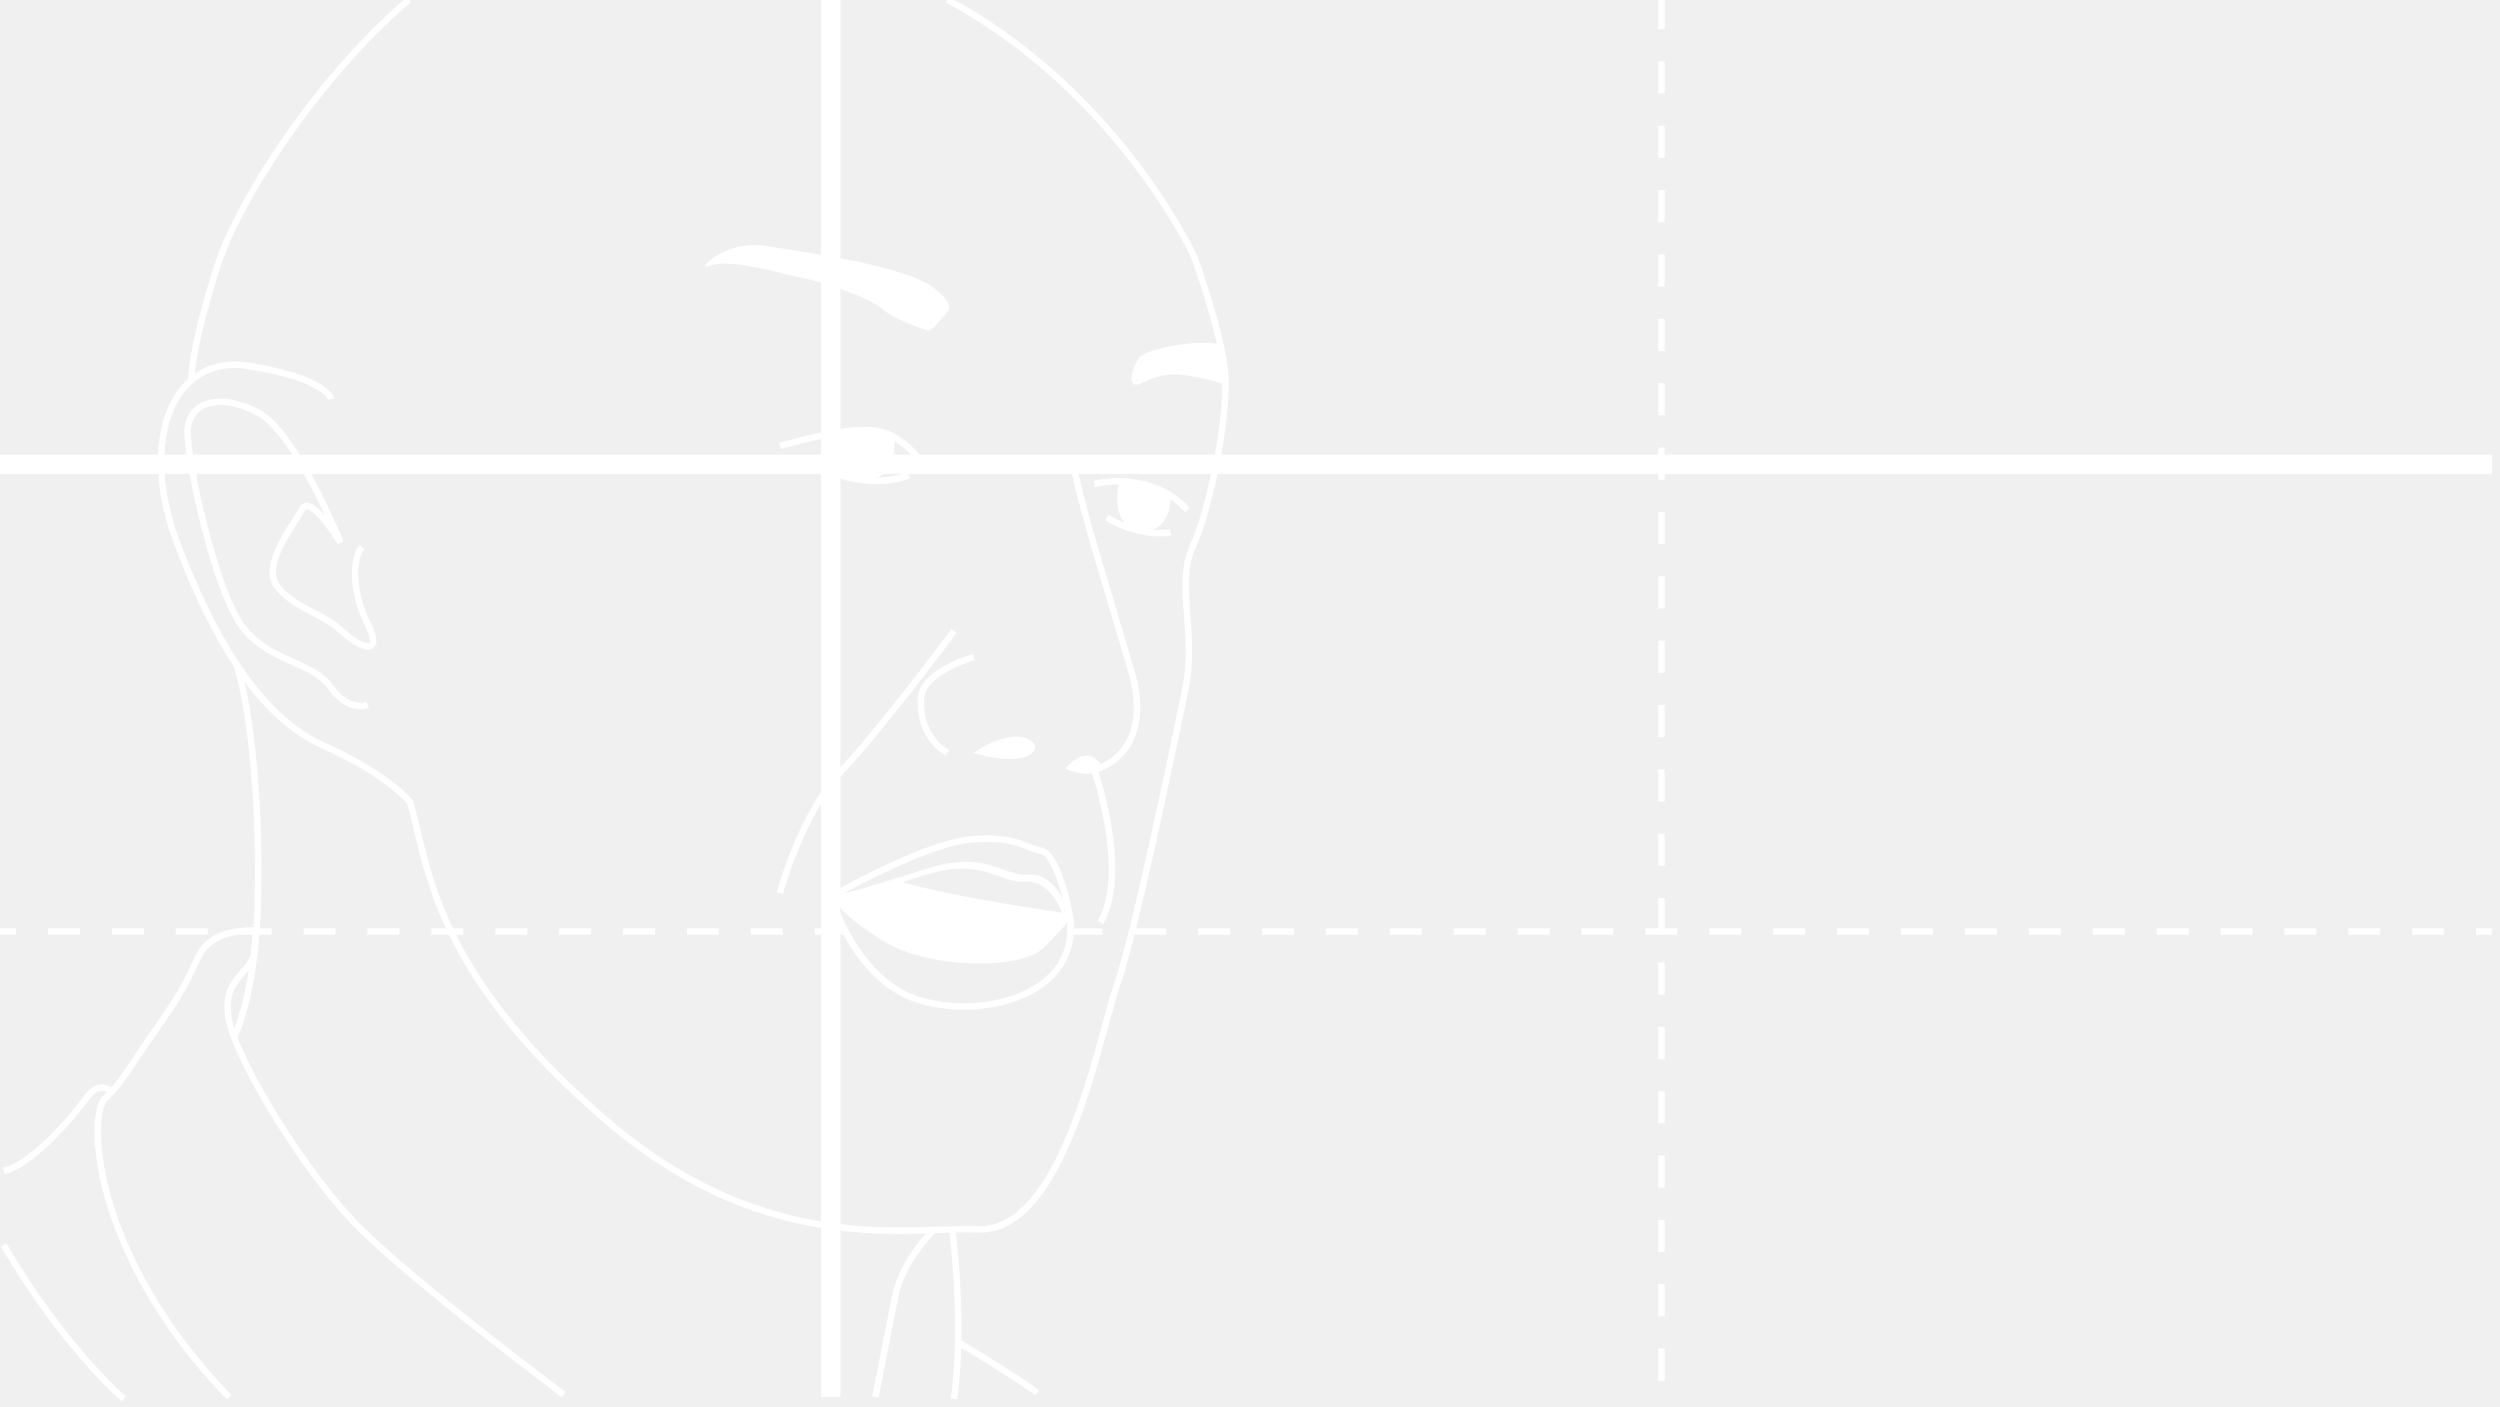
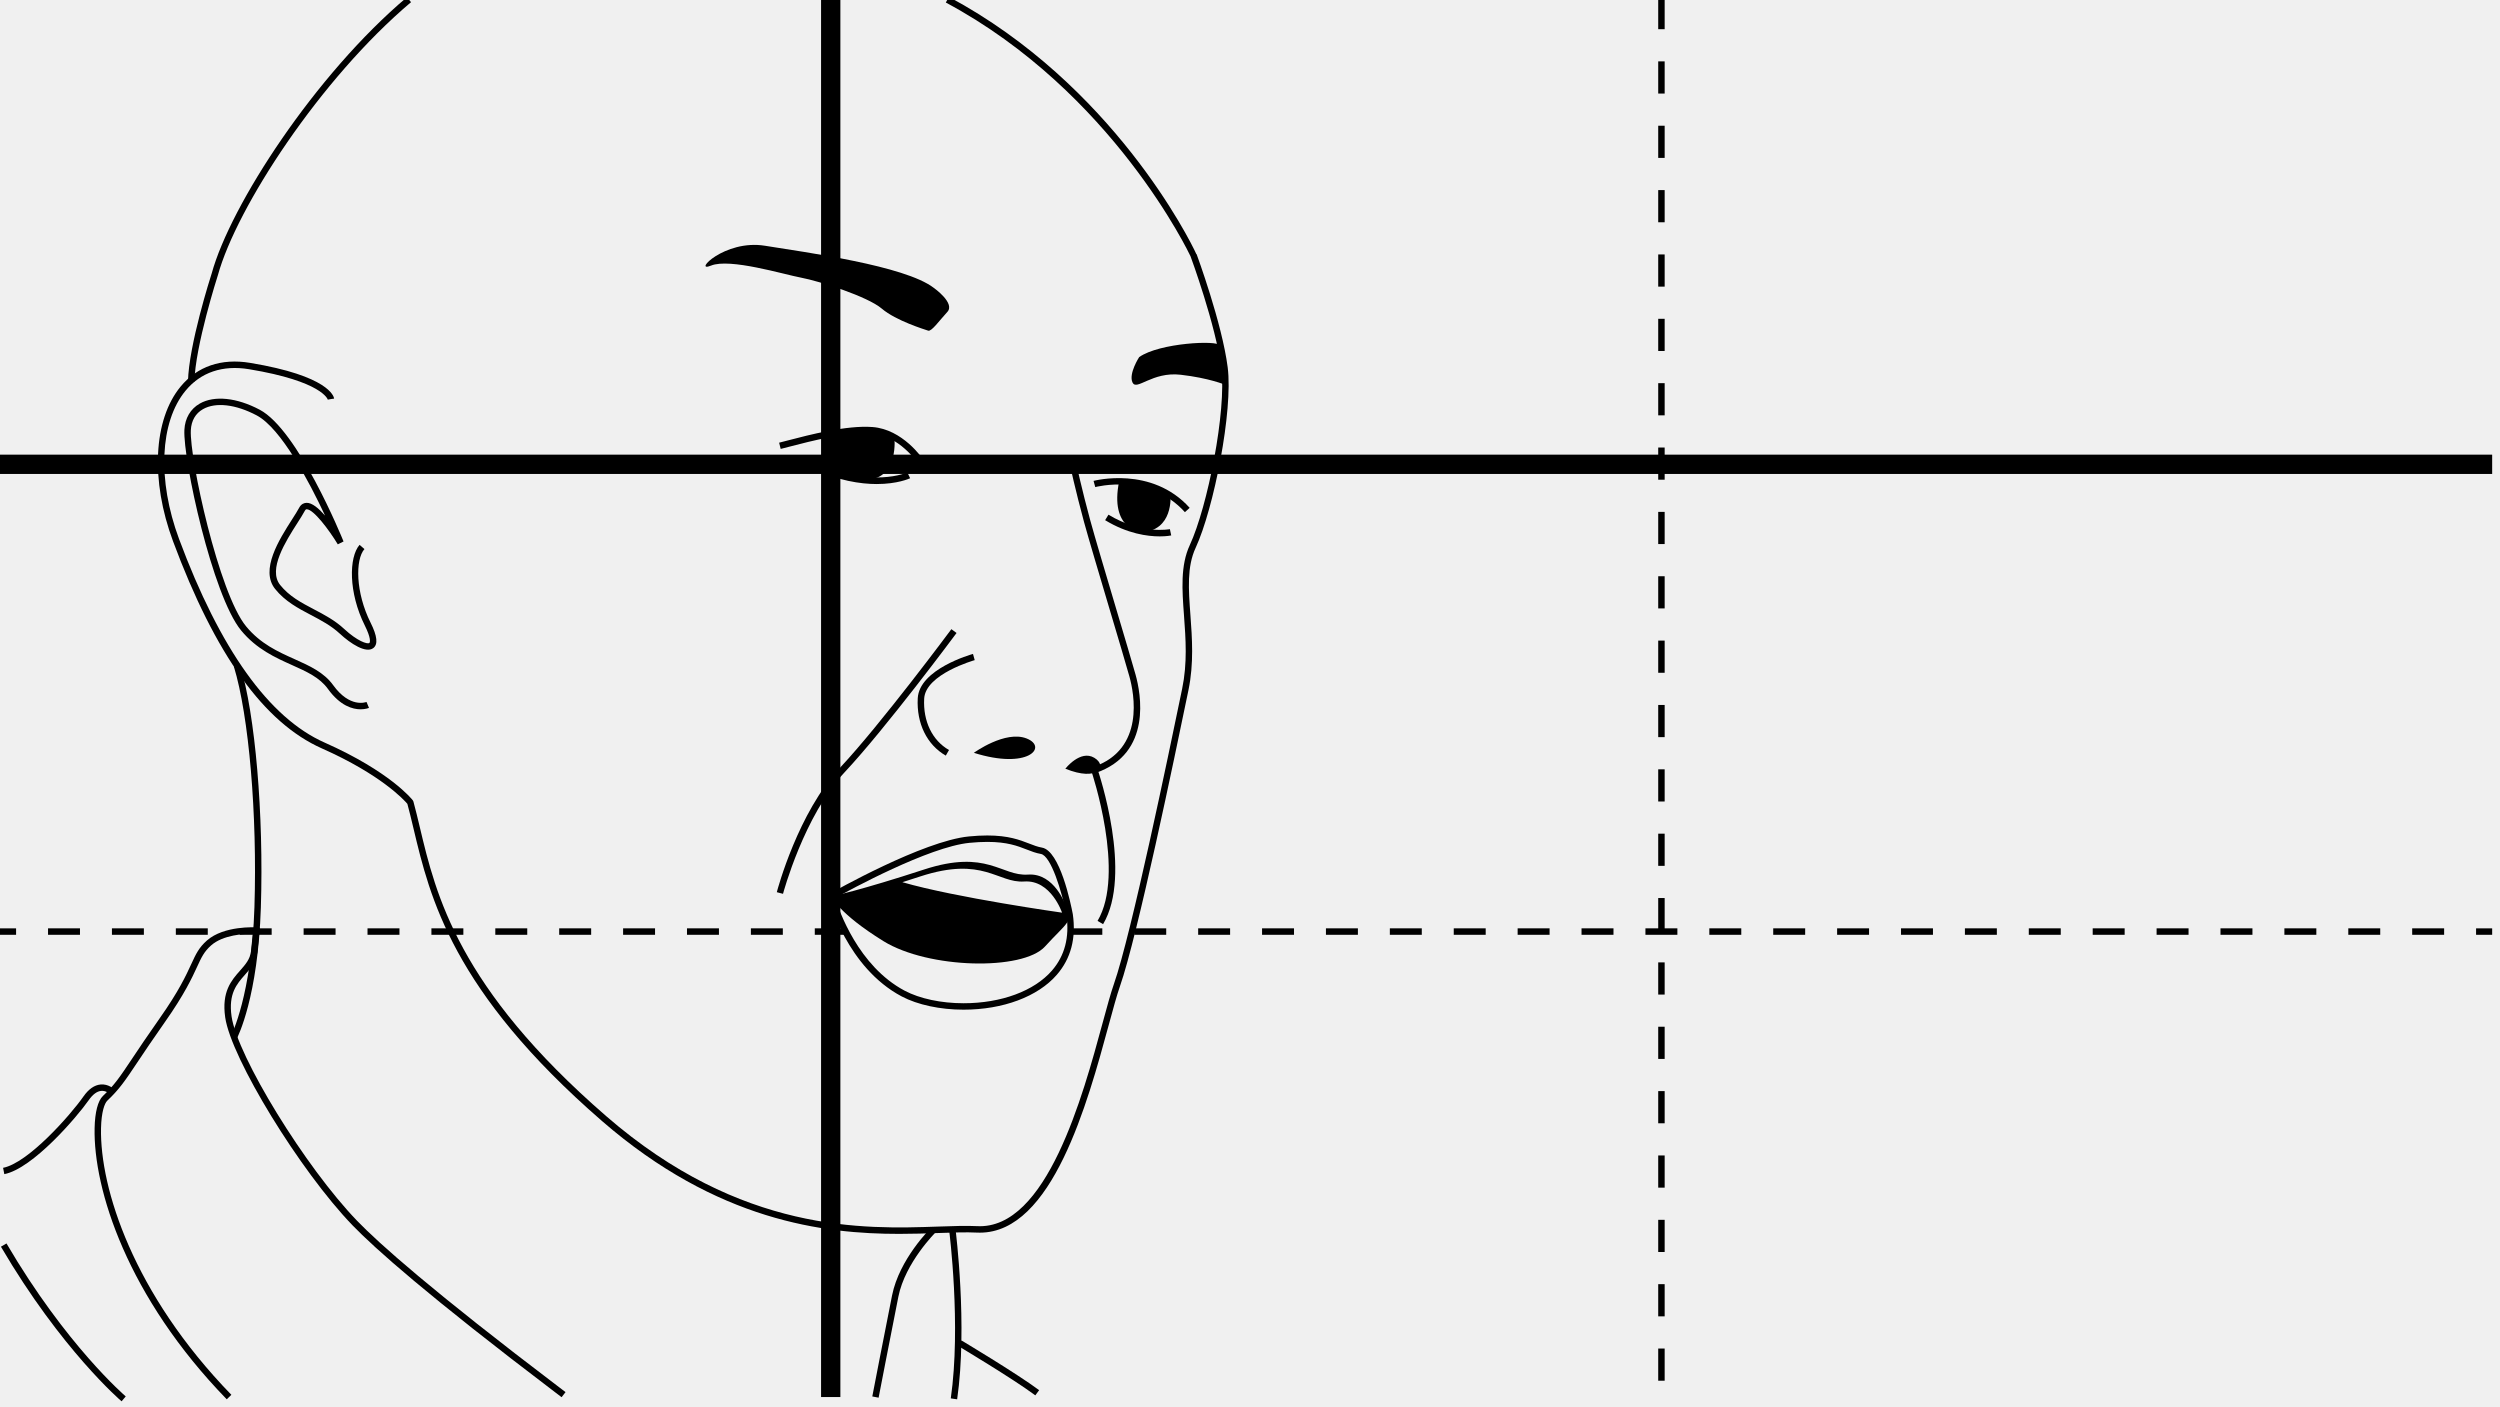
<svg xmlns="http://www.w3.org/2000/svg" version="1.1" id="Layer_3" x="0px" y="0px" width="800px" height="450px" viewBox="0 0 800 450" enable-background="new 0 0 800 450" xml:space="preserve">
  <g>
    <g>
-       <path fill="#FFFFFF" d="M75.803,332.297l-1.826-0.953c0.066-0.127,6.547-12.887,7.443-41.07c0.938-29.57-1.77-61.229-6.582-76.978    l1.969-0.601c4.871,15.938,7.615,47.868,6.67,77.643C82.562,319.064,76.078,331.77,75.803,332.297z" />
-       <path fill="#FFFFFF" d="M281.156,447.256l-2.021-0.391c0,0,4.039-20.896,6.326-32.334c2.32-11.613,12.229-21.402,12.648-21.812    l1.439,1.475c-0.098,0.098-9.875,9.764-12.068,20.74C285.197,426.371,281.156,447.256,281.156,447.256z" />
-       <path fill="#FFFFFF" d="M62.215,122.177l-2.061-0.043c0.238-11.716,7.287-33.7,7.586-34.631    c6.025-21.928,33.172-63.646,62.465-88.381l1.33,1.572c-29.008,24.494-55.861,65.719-61.82,87.397    C69.627,88.36,62.443,110.762,62.215,122.177z" />
-       <path fill="#FFFFFF" d="M287.742,394.842c-24.09,0.002-58.184-4.096-95.092-36.104c-47.959-41.602-55.1-71.627-60.312-93.551    c-0.668-2.809-1.299-5.461-1.979-7.955c-1.002-1.186-8.34-9.297-27.354-17.738c-18.521-8.227-34.104-29.917-47.643-66.313    c-7.244-19.474-6.295-38.889,2.42-49.461c5.354-6.495,13.043-9.132,22.238-7.604c25.172,4.166,26.805,10.707,26.908,11.439    l-2.041,0.288l1.021-0.144l-1.01,0.193c-0.014-0.058-1.697-5.854-25.215-9.746c-8.432-1.391-15.455,0.986-20.312,6.883    c-8.254,10.016-9.07,28.635-2.078,47.432c13.146,35.353,28.809,57.271,46.547,65.148c21.021,9.336,27.982,18.14,28.268,18.511    l0.18,0.356c0.711,2.588,1.363,5.33,2.053,8.231c5.148,21.649,12.199,51.307,59.658,92.471    c43.256,37.52,82.648,36.145,106.188,35.326c4.807-0.168,8.959-0.312,12.521-0.139c22.242,1.146,33.836-41.877,40.111-64.959    c1.393-5.131,2.598-9.562,3.625-12.496c5.58-15.938,17.578-73.896,21.521-92.942l0.326-1.58c1.705-8.232,1.137-15.941,0.59-23.398    c-0.607-8.238-1.182-16.021,1.855-22.568c5.67-12.227,11.807-43.026,10.08-56.602c-1.768-13.9-9.762-35.58-9.842-35.797    c-0.213-0.45-24.816-52.571-78.309-81.211L303.639-1c52.322,28.013,77.176,77.792,79.197,82.336l0.07-0.026    c0.082,0.22,8.158,22.119,9.957,36.255c1.762,13.866-4.482,45.275-10.256,57.728c-2.812,6.062-2.283,13.239-1.672,21.551    c0.533,7.244,1.137,15.452-0.625,23.968l-0.326,1.579c-3.949,19.079-15.971,77.14-21.594,93.206    c-1.004,2.863-2.199,7.266-3.584,12.355c-6.781,24.955-18.076,66.494-41.238,66.498c-0.316,0-0.637-0.006-0.961-0.021    c-3.48-0.174-7.59-0.025-12.348,0.139C296.477,394.697,292.285,394.842,287.742,394.842z" />
-       <path fill="#FFFFFF" d="M293.721,148.212c-0.061-0.088-6.031-8.865-14.682-9.51c-7.924-0.586-19.553,2.444-26.498,4.254    c-1.018,0.265-1.932,0.504-2.721,0.699l-0.498-1.996c0.781-0.196,1.691-0.433,2.701-0.696c7.068-1.843,18.904-4.933,27.166-4.313    c9.668,0.719,15.979,10.023,16.242,10.42L293.721,148.212z" />
-       <path fill="#FFFFFF" d="M286.211,139.956c0,0,1.494,13.197-8.812,13.54c-10.306,0.343-13.645-5.024-12.318-14.544    C265.08,138.952,274.752,135.36,286.211,139.956z" />
-       <path fill="#FFFFFF" d="M280.555,154.892c-5.256,0-12.293-1.09-20.762-4.939l0.854-1.875c18.176,8.263,29.602,3.148,29.713,3.097    l0.877,1.864C290.959,153.168,287.164,154.892,280.555,154.892z" />
-       <path fill="#FFFFFF" d="M379.166,163.89c-11.34-12.607-28.51-8.068-28.682-8.02l-0.547-1.985c0.186-0.05,18.578-4.916,30.76,8.628    L379.166,163.89z" />
-       <path fill="#FFFFFF" d="M374.551,158.594c0,0,1.021,11.341-9.48,11.739c0,0-10.107-0.975-6.938-16.337    C358.133,153.996,365.605,152.801,374.551,158.594z" />
-       <path fill="#FFFFFF" d="M371.09,171.645c-3.838,0-10.268-0.825-17.449-5.186l1.068-1.761c10.576,6.421,19.566,4.646,19.656,4.627    l0.426,2.016C374.646,171.372,373.295,171.645,371.09,171.645z" />
-       <path fill="#FFFFFF" d="M350.543,247.367l-0.662-1.951c16.611-5.643,13.021-23.577,11.527-28.94    c-1.025-3.675-3.531-12.084-6.18-20.987c-3.225-10.839-6.881-23.122-8.344-28.47c-2.613-9.572-4.674-18.973-4.695-19.065    l2.012-0.44c0.021,0.093,2.072,9.443,4.67,18.962c1.455,5.325,5.109,17.599,8.33,28.427c2.654,8.911,5.16,17.329,6.189,21.021    C365.01,221.726,368.865,241.141,350.543,247.367z" />
-       <path fill="#FFFFFF" d="M302.656,241.795c-6.043-3.457-9.4-10.311-8.979-18.333c0.49-9.322,16.979-14.008,17.68-14.203    l0.551,1.984c-0.156,0.044-15.76,4.479-16.172,12.328c-0.383,7.229,2.588,13.375,7.941,16.435L302.656,241.795z" />
-       <path fill="#FFFFFF" d="M311.633,240.9c0,0,10.066-7.318,16.926-4.574C335.42,239.072,329.016,246.391,311.633,240.9z" />
-       <path fill="#FFFFFF" d="M340.908,245.984c0,0,4.803-6.16,9.254-3.498C354.615,245.148,351.359,250.25,340.908,245.984z" />
-       <path fill="#FFFFFF" d="M306.289,447.783l-2.039-0.295c3.334-23.229-0.461-53.354-0.502-53.656l2.043-0.264    C305.832,393.873,309.664,424.273,306.289,447.783z" />
-       <path fill="#FFFFFF" d="M72.561,447.777c-31.863-32.797-42.693-67.238-42.287-86.77c0.104-5.109,1.053-8.771,2.67-10.307    c3.711-3.518,5.355-5.979,9.33-11.928c2.152-3.227,4.828-7.232,8.836-12.93c6.121-8.695,8.416-13.688,10.094-17.33    c1.461-3.174,2.424-5.27,5.01-7.549c5.439-4.805,15.465-4.229,15.883-4.205l1.062,0.066l-0.102,1.059c0,0-0.5,5.188-0.697,6.812    c-0.385,3.17-2.209,5.23-3.975,7.23c-2.619,2.966-5.324,6.027-4.283,13.324c1.826,12.777,23.613,48.242,40.193,65.43    c6.906,7.154,23.75,22.223,64.773,53.346c0.99,0.752,1.648,1.248,1.906,1.45l-1.262,1.628c-0.258-0.201-0.91-0.691-1.889-1.438    c-41.129-31.203-58.057-46.346-65.012-53.555c-16.789-17.404-38.879-53.486-40.75-66.564c-1.176-8.237,1.988-11.816,4.777-14.979    c1.699-1.925,3.168-3.584,3.473-6.119c0.141-1.144,0.43-4.054,0.586-5.658c-0.018,0-0.037,0-0.057,0    c-2.67,0-9.453,0.354-13.266,3.722c-2.258,1.989-3.104,3.823-4.502,6.864c-1.613,3.506-4.051,8.801-10.283,17.654    c-3.99,5.672-6.66,9.672-8.807,12.885c-3.945,5.908-5.746,8.604-9.625,12.279c-0.91,0.858-1.92,3.641-2.029,8.854    c-0.394,19.134,10.289,52.948,41.709,85.29L72.561,447.777z" />
-       <path fill="#FFFFFF" d="M1.381,375.723l-0.393-2.021c8.027-1.566,21.469-16.765,25.721-22.836c1.654-2.363,3.504-3.652,5.492-3.83    c2.51-0.229,4.246,1.459,4.316,1.529l-1.451,1.463c-0.006-0.012-1.168-1.102-2.705-0.939c-1.35,0.133-2.682,1.127-3.965,2.957    C24.57,357.508,10.494,373.943,1.381,375.723z" />
-       <path fill="#FFFFFF" d="M38.908,448.422c-0.189-0.162-19.264-16.467-38.611-49.479l1.775-1.041    c19.156,32.684,37.979,48.791,38.166,48.947L38.908,448.422z" />
-       <path fill="#FFFFFF" d="M331.301,446.51c-7.494-5.545-24.52-15.693-24.689-15.797l1.053-1.77    c0.174,0.104,17.285,10.303,24.861,15.91L331.301,446.51z" />
-       <path fill="#FFFFFF" d="M115.395,226.979c-2.535,0-6.521-1.071-10.455-6.52c-2.648-3.668-6.752-5.509-11.502-7.641    c-5.314-2.385-11.338-5.088-16.268-11.06c-9.215-11.175-18.643-54.782-18.166-64.196c0.189-3.732,1.939-6.722,4.93-8.421    c4.672-2.656,11.844-1.916,19.182,1.975c12.27,6.508,26.229,40.7,26.818,42.153l-1.836,0.92c-2.832-4.675-7.773-11.22-9.943-11.22    c-0.01,0-0.02,0-0.029,0c-0.107,0.002-0.33,0.01-0.586,0.493c-0.549,1.036-1.373,2.329-2.328,3.825    c-3.801,5.949-9.541,14.94-5.564,19.904c2.91,3.633,6.75,5.652,10.816,7.791c3.303,1.736,6.719,3.533,9.674,6.279    c4.18,3.881,7.422,4.973,8.059,4.492c0.271-0.202,0.537-1.596-1.445-5.563c-5.283-10.569-5.137-21.896-1.684-25.843l1.551,1.355    c-2.953,3.374-2.865,13.881,1.975,23.566c2.146,4.289,2.42,6.949,0.84,8.133c-2.332,1.75-7.219-1.403-10.697-4.631    c-2.756-2.561-6.047-4.293-9.23-5.967c-4.072-2.143-8.285-4.357-11.465-8.326c-4.898-6.114,1.32-15.854,5.436-22.299    c0.932-1.459,1.734-2.719,2.244-3.682c0.674-1.275,1.646-1.568,2.346-1.588c1.77-0.086,3.936,1.791,5.955,4.082    c-5.055-10.793-14.033-27.902-21.869-32.057c-6.711-3.561-13.143-4.307-17.201-2.004c-2.389,1.357-3.734,3.688-3.887,6.734    c-0.457,8.983,8.949,52.175,17.695,62.78c4.623,5.601,10.164,8.087,15.523,10.492c4.812,2.159,9.355,4.198,12.328,8.313    c5.348,7.406,10.453,5.456,10.668,5.372l0.793,1.899C117.967,226.568,116.957,226.979,115.395,226.979z" />
-       <path fill="#FFFFFF" d="M298.791,92.103c0,0,6.961,4.888,4.361,7.709c-2.598,2.822-5.07,6.35-6.127,5.998    c-1.059-0.354-10.324-3.177-14.863-7.057c-4.541-3.881-20.061-8.819-25.707-9.879c-5.643-1.057-22.932-6.35-28.93-3.881    c-5.994,2.471,4.236-8.466,17.289-6.35C257.867,80.761,289.521,84.993,298.791,92.103z" />
-       <path fill="#FFFFFF" d="M364.533,114.276c0,0-3.438,5.288-2.135,8.111c1.305,2.824,6.244-3.527,15.414-2.468    c9.176,1.058,14.193,3.2,14.193,3.2s-1.262-10.865-1.729-12.59C389.812,108.806,371.008,109.688,364.533,114.276z" />
-       <path fill="#FFFFFF" d="M341.049,289.842c0,0-3.543-10.566-12.084-9.975c-8.537,0.592-13.055-8.23-33.287-1.615    c-20.234,6.617-29.637,8.619-29.637,8.619s2.256,5.383,16.652,14.287c14.398,8.9,44.598,9.543,51.699,1.732    C341.49,295.076,343.75,294.865,341.049,289.842z M288.764,282.305v-0.002c1.809-0.572,3.693-1.178,5.719-1.84    c20.23-6.615,24.748,2.209,33.287,1.617s12.084,9.971,12.084,9.971S305.818,287.252,288.764,282.305z" />
-       <path fill="#FFFFFF" d="M308.34,323.096c-0.002,0-0.002,0-0.004,0c-7.479,0-14.695-1.549-19.795-4.244    c-17.471-9.24-23.258-30.809-23.496-31.723l-0.199-0.764l0.688-0.391c1.209-0.688,29.773-16.857,44.5-18.312    c2.102-0.207,4.09-0.312,5.906-0.312c6.736,0,10.4,1.428,13.348,2.573c1.465,0.572,2.727,1.063,4.146,1.312    c5.734,0.994,9.223,17.912,9.865,21.293c1.107,7.693-0.615,14.208-5.117,19.399C332.123,318.922,320.967,323.096,308.34,323.096z     M267.26,287.367c1.195,3.9,7.375,21.795,22.246,29.662c4.811,2.545,11.674,4.008,18.83,4.008c0,0,0.002,0,0.004,0    c12.039,0,22.609-3.908,28.285-10.455c4.092-4.725,5.652-10.684,4.641-17.715c-1.479-7.779-5.002-19.049-8.186-19.602    c-1.623-0.283-3.041-0.834-4.543-1.424c-2.932-1.143-6.252-2.434-12.6-2.434c-1.75,0-3.67,0.104-5.705,0.301    C297.189,271,271.818,284.832,267.26,287.367z" />
-       <path fill="#FFFFFF" d="M250.566,286.023l-1.99-0.523c0.273-1.035,6.826-25.502,20.219-39.812    c13.176-14.078,35.422-44.058,35.646-44.354l1.654,1.227c-0.223,0.301-22.541,30.375-35.797,44.542    C257.266,261.02,250.633,285.775,250.566,286.023z" />
-       <path fill="#FFFFFF" d="M352.988,295.738l-1.771-1.057c9.039-15.152-1.873-47.635-1.979-47.957l1.949-0.668    C351.654,247.428,362.516,279.768,352.988,295.738z" />
-       <path fill="#FFFFFF" d="M73.299,335.594" />
+       <path fill="#000000" d="M75.803,332.297l-1.826-0.953c0.066-0.127,6.547-12.887,7.443-41.07c0.938-29.57-1.77-61.229-6.582-76.978    l1.969-0.601c4.871,15.938,7.615,47.868,6.67,77.643C82.562,319.064,76.078,331.77,75.803,332.297z" />
+       <path fill="#000000" d="M281.156,447.256l-2.021-0.391c0,0,4.039-20.896,6.326-32.334c2.32-11.613,12.229-21.402,12.648-21.812    l1.439,1.475c-0.098,0.098-9.875,9.764-12.068,20.74C285.197,426.371,281.156,447.256,281.156,447.256z" />
+       <path fill="#000000" d="M62.215,122.177l-2.061-0.043c0.238-11.716,7.287-33.7,7.586-34.631    c6.025-21.928,33.172-63.646,62.465-88.381l1.33,1.572c-29.008,24.494-55.861,65.719-61.82,87.397    C69.627,88.36,62.443,110.762,62.215,122.177z" />
+       <path fill="#000000" d="M287.742,394.842c-24.09,0.002-58.184-4.096-95.092-36.104c-47.959-41.602-55.1-71.627-60.312-93.551    c-0.668-2.809-1.299-5.461-1.979-7.955c-1.002-1.186-8.34-9.297-27.354-17.738c-18.521-8.227-34.104-29.917-47.643-66.313    c-7.244-19.474-6.295-38.889,2.42-49.461c5.354-6.495,13.043-9.132,22.238-7.604c25.172,4.166,26.805,10.707,26.908,11.439    l-2.041,0.288l1.021-0.144l-1.01,0.193c-0.014-0.058-1.697-5.854-25.215-9.746c-8.432-1.391-15.455,0.986-20.312,6.883    c-8.254,10.016-9.07,28.635-2.078,47.432c13.146,35.353,28.809,57.271,46.547,65.148c21.021,9.336,27.982,18.14,28.268,18.511    l0.18,0.356c0.711,2.588,1.363,5.33,2.053,8.231c5.148,21.649,12.199,51.307,59.658,92.471    c43.256,37.52,82.648,36.145,106.188,35.326c4.807-0.168,8.959-0.312,12.521-0.139c22.242,1.146,33.836-41.877,40.111-64.959    c1.393-5.131,2.598-9.562,3.625-12.496c5.58-15.938,17.578-73.896,21.521-92.942l0.326-1.58c1.705-8.232,1.137-15.941,0.59-23.398    c-0.607-8.238-1.182-16.021,1.855-22.568c5.67-12.227,11.807-43.026,10.08-56.602c-1.768-13.9-9.762-35.58-9.842-35.797    c-0.213-0.45-24.816-52.571-78.309-81.211L303.639-1c52.322,28.013,77.176,77.792,79.197,82.336l0.07-0.026    c0.082,0.22,8.158,22.119,9.957,36.255c1.762,13.866-4.482,45.275-10.256,57.728c-2.812,6.062-2.283,13.239-1.672,21.551    c0.533,7.244,1.137,15.452-0.625,23.968l-0.326,1.579c-3.949,19.079-15.971,77.14-21.594,93.206    c-1.004,2.863-2.199,7.266-3.584,12.355c-6.781,24.955-18.076,66.494-41.238,66.498c-0.316,0-0.637-0.006-0.961-0.021    c-3.48-0.174-7.59-0.025-12.348,0.139C296.477,394.697,292.285,394.842,287.742,394.842z" />
+       <path fill="#000000" d="M293.721,148.212c-0.061-0.088-6.031-8.865-14.682-9.51c-7.924-0.586-19.553,2.444-26.498,4.254    c-1.018,0.265-1.932,0.504-2.721,0.699l-0.498-1.996c0.781-0.196,1.691-0.433,2.701-0.696c7.068-1.843,18.904-4.933,27.166-4.313    c9.668,0.719,15.979,10.023,16.242,10.42L293.721,148.212z" />
+       <path fill="#000000" d="M286.211,139.956c0,0,1.494,13.197-8.812,13.54c-10.306,0.343-13.645-5.024-12.318-14.544    C265.08,138.952,274.752,135.36,286.211,139.956z" />
+       <path fill="#000000" d="M280.555,154.892c-5.256,0-12.293-1.09-20.762-4.939l0.854-1.875c18.176,8.263,29.602,3.148,29.713,3.097    l0.877,1.864C290.959,153.168,287.164,154.892,280.555,154.892z" />
+       <path fill="#000000" d="M379.166,163.89c-11.34-12.607-28.51-8.068-28.682-8.02l-0.547-1.985c0.186-0.05,18.578-4.916,30.76,8.628    L379.166,163.89z" />
+       <path fill="#000000" d="M374.551,158.594c0,0,1.021,11.341-9.48,11.739c0,0-10.107-0.975-6.938-16.337    C358.133,153.996,365.605,152.801,374.551,158.594z" />
+       <path fill="#000000" d="M371.09,171.645c-3.838,0-10.268-0.825-17.449-5.186l1.068-1.761c10.576,6.421,19.566,4.646,19.656,4.627    l0.426,2.016C374.646,171.372,373.295,171.645,371.09,171.645z" />
+       <path fill="#000000" d="M350.543,247.367l-0.662-1.951c16.611-5.643,13.021-23.577,11.527-28.94    c-1.025-3.675-3.531-12.084-6.18-20.987c-3.225-10.839-6.881-23.122-8.344-28.47c-2.613-9.572-4.674-18.973-4.695-19.065    l2.012-0.44c0.021,0.093,2.072,9.443,4.67,18.962c1.455,5.325,5.109,17.599,8.33,28.427c2.654,8.911,5.16,17.329,6.189,21.021    C365.01,221.726,368.865,241.141,350.543,247.367z" />
+       <path fill="#000000" d="M302.656,241.795c-6.043-3.457-9.4-10.311-8.979-18.333c0.49-9.322,16.979-14.008,17.68-14.203    l0.551,1.984c-0.156,0.044-15.76,4.479-16.172,12.328c-0.383,7.229,2.588,13.375,7.941,16.435L302.656,241.795z" />
+       <path fill="#000000" d="M311.633,240.9c0,0,10.066-7.318,16.926-4.574C335.42,239.072,329.016,246.391,311.633,240.9z" />
+       <path fill="#000000" d="M340.908,245.984c0,0,4.803-6.16,9.254-3.498C354.615,245.148,351.359,250.25,340.908,245.984z" />
+       <path fill="#000000" d="M306.289,447.783l-2.039-0.295c3.334-23.229-0.461-53.354-0.502-53.656l2.043-0.264    C305.832,393.873,309.664,424.273,306.289,447.783z" />
+       <path fill="#000000" d="M72.561,447.777c-31.863-32.797-42.693-67.238-42.287-86.77c0.104-5.109,1.053-8.771,2.67-10.307    c3.711-3.518,5.355-5.979,9.33-11.928c2.152-3.227,4.828-7.232,8.836-12.93c6.121-8.695,8.416-13.688,10.094-17.33    c1.461-3.174,2.424-5.27,5.01-7.549c5.439-4.805,15.465-4.229,15.883-4.205l1.062,0.066l-0.102,1.059c0,0-0.5,5.188-0.697,6.812    c-0.385,3.17-2.209,5.23-3.975,7.23c-2.619,2.966-5.324,6.027-4.283,13.324c1.826,12.777,23.613,48.242,40.193,65.43    c6.906,7.154,23.75,22.223,64.773,53.346c0.99,0.752,1.648,1.248,1.906,1.45l-1.262,1.628c-0.258-0.201-0.91-0.691-1.889-1.438    c-41.129-31.203-58.057-46.346-65.012-53.555c-16.789-17.404-38.879-53.486-40.75-66.564c-1.176-8.237,1.988-11.816,4.777-14.979    c1.699-1.925,3.168-3.584,3.473-6.119c0.141-1.144,0.43-4.054,0.586-5.658c-0.018,0-0.037,0-0.057,0    c-2.67,0-9.453,0.354-13.266,3.722c-2.258,1.989-3.104,3.823-4.502,6.864c-1.613,3.506-4.051,8.801-10.283,17.654    c-3.99,5.672-6.66,9.672-8.807,12.885c-3.945,5.908-5.746,8.604-9.625,12.279c-0.91,0.858-1.92,3.641-2.029,8.854    c-0.394,19.134,10.289,52.948,41.709,85.29L72.561,447.777z" />
+       <path fill="#000000" d="M1.381,375.723l-0.393-2.021c8.027-1.566,21.469-16.765,25.721-22.836c1.654-2.363,3.504-3.652,5.492-3.83    c2.51-0.229,4.246,1.459,4.316,1.529l-1.451,1.463c-0.006-0.012-1.168-1.102-2.705-0.939c-1.35,0.133-2.682,1.127-3.965,2.957    C24.57,357.508,10.494,373.943,1.381,375.723z" />
+       <path fill="#000000" d="M38.908,448.422c-0.189-0.162-19.264-16.467-38.611-49.479l1.775-1.041    c19.156,32.684,37.979,48.791,38.166,48.947L38.908,448.422z" />
+       <path fill="#000000" d="M331.301,446.51c-7.494-5.545-24.52-15.693-24.689-15.797l1.053-1.77    c0.174,0.104,17.285,10.303,24.861,15.91L331.301,446.51z" />
+       <path fill="#000000" d="M115.395,226.979c-2.535,0-6.521-1.071-10.455-6.52c-2.648-3.668-6.752-5.509-11.502-7.641    c-5.314-2.385-11.338-5.088-16.268-11.06c-9.215-11.175-18.643-54.782-18.166-64.196c0.189-3.732,1.939-6.722,4.93-8.421    c4.672-2.656,11.844-1.916,19.182,1.975c12.27,6.508,26.229,40.7,26.818,42.153l-1.836,0.92c-2.832-4.675-7.773-11.22-9.943-11.22    c-0.01,0-0.02,0-0.029,0c-0.107,0.002-0.33,0.01-0.586,0.493c-0.549,1.036-1.373,2.329-2.328,3.825    c-3.801,5.949-9.541,14.94-5.564,19.904c2.91,3.633,6.75,5.652,10.816,7.791c3.303,1.736,6.719,3.533,9.674,6.279    c4.18,3.881,7.422,4.973,8.059,4.492c0.271-0.202,0.537-1.596-1.445-5.563c-5.283-10.569-5.137-21.896-1.684-25.843l1.551,1.355    c-2.953,3.374-2.865,13.881,1.975,23.566c2.146,4.289,2.42,6.949,0.84,8.133c-2.332,1.75-7.219-1.403-10.697-4.631    c-2.756-2.561-6.047-4.293-9.23-5.967c-4.072-2.143-8.285-4.357-11.465-8.326c-4.898-6.114,1.32-15.854,5.436-22.299    c0.932-1.459,1.734-2.719,2.244-3.682c0.674-1.275,1.646-1.568,2.346-1.588c1.77-0.086,3.936,1.791,5.955,4.082    c-5.055-10.793-14.033-27.902-21.869-32.057c-6.711-3.561-13.143-4.307-17.201-2.004c-2.389,1.357-3.734,3.688-3.887,6.734    c-0.457,8.983,8.949,52.175,17.695,62.78c4.623,5.601,10.164,8.087,15.523,10.492c4.812,2.159,9.355,4.198,12.328,8.313    c5.348,7.406,10.453,5.456,10.668,5.372l0.793,1.899C117.967,226.568,116.957,226.979,115.395,226.979z" />
+       <path fill="#000000" d="M298.791,92.103c0,0,6.961,4.888,4.361,7.709c-2.598,2.822-5.07,6.35-6.127,5.998    c-1.059-0.354-10.324-3.177-14.863-7.057c-4.541-3.881-20.061-8.819-25.707-9.879c-5.643-1.057-22.932-6.35-28.93-3.881    c-5.994,2.471,4.236-8.466,17.289-6.35C257.867,80.761,289.521,84.993,298.791,92.103z" />
+       <path fill="#000000" d="M364.533,114.276c0,0-3.438,5.288-2.135,8.111c1.305,2.824,6.244-3.527,15.414-2.468    c9.176,1.058,14.193,3.2,14.193,3.2s-1.262-10.865-1.729-12.59C389.812,108.806,371.008,109.688,364.533,114.276z" />
+       <path fill="#000000" d="M341.049,289.842c0,0-3.543-10.566-12.084-9.975c-8.537,0.592-13.055-8.23-33.287-1.615    c-20.234,6.617-29.637,8.619-29.637,8.619s2.256,5.383,16.652,14.287c14.398,8.9,44.598,9.543,51.699,1.732    C341.49,295.076,343.75,294.865,341.049,289.842z M288.764,282.305v-0.002c1.809-0.572,3.693-1.178,5.719-1.84    c20.23-6.615,24.748,2.209,33.287,1.617s12.084,9.971,12.084,9.971S305.818,287.252,288.764,282.305z" />
+       <path fill="#000000" d="M308.34,323.096c-0.002,0-0.002,0-0.004,0c-7.479,0-14.695-1.549-19.795-4.244    c-17.471-9.24-23.258-30.809-23.496-31.723l-0.199-0.764l0.688-0.391c1.209-0.688,29.773-16.857,44.5-18.312    c2.102-0.207,4.09-0.312,5.906-0.312c6.736,0,10.4,1.428,13.348,2.573c1.465,0.572,2.727,1.063,4.146,1.312    c5.734,0.994,9.223,17.912,9.865,21.293c1.107,7.693-0.615,14.208-5.117,19.399C332.123,318.922,320.967,323.096,308.34,323.096z     M267.26,287.367c1.195,3.9,7.375,21.795,22.246,29.662c4.811,2.545,11.674,4.008,18.83,4.008c0,0,0.002,0,0.004,0    c12.039,0,22.609-3.908,28.285-10.455c4.092-4.725,5.652-10.684,4.641-17.715c-1.479-7.779-5.002-19.049-8.186-19.602    c-1.623-0.283-3.041-0.834-4.543-1.424c-2.932-1.143-6.252-2.434-12.6-2.434c-1.75,0-3.67,0.104-5.705,0.301    C297.189,271,271.818,284.832,267.26,287.367z" />
+       <path fill="#000000" d="M250.566,286.023l-1.99-0.523c0.273-1.035,6.826-25.502,20.219-39.812    c13.176-14.078,35.422-44.058,35.646-44.354l1.654,1.227c-0.223,0.301-22.541,30.375-35.797,44.542    C257.266,261.02,250.633,285.775,250.566,286.023z" />
+       <path fill="#000000" d="M352.988,295.738l-1.771-1.057c9.039-15.152-1.873-47.635-1.979-47.957l1.949-0.668    C351.654,247.428,362.516,279.768,352.988,295.738z" />
+       <path fill="#000000" d="M73.299,335.594" />
    </g>
    <g>
-       <path fill="#FFFFFF" d="M532.691,441.83h-2.062v-10.299h2.062V441.83z M532.691,421.234h-2.062v-10.303h2.062V421.234z     M532.691,400.639h-2.062v-10.295h2.062V400.639z M532.691,380.047h-2.062v-10.299h2.062V380.047z M532.691,359.451h-2.062    v-10.297h2.062V359.451z M532.691,338.857h-2.062v-10.303h2.062V338.857z M532.691,318.262h-2.062v-10.297h2.062V318.262z     M532.691,297.668h-2.062v-10.299h2.062V297.668z M532.691,277.072h-2.062v-10.297h2.062V277.072z M532.691,256.479h-2.062    v-10.297h2.062V256.479z M532.691,235.884h-2.062v-10.298h2.062V235.884z M532.691,215.288h-2.062v-10.297h2.062V215.288z     M532.691,194.694h-2.062v-10.297h2.062V194.694z M532.691,174.099h-2.062v-10.297h2.062V174.099z M532.691,153.505h-2.062    v-10.298h2.062V153.505z M532.691,132.91h-2.062v-10.298h2.062V132.91z M532.691,112.315h-2.062v-10.297h2.062V112.315z     M532.691,91.721h-2.062V81.423h2.062V91.721z M532.691,71.126h-2.062V60.829h2.062V71.126z M532.691,50.531h-2.062V40.233h2.062    V50.531z M532.691,29.937h-2.062V19.64h2.062V29.937z M532.691,9.343h-2.062V-0.955h2.062V9.343z" />
-       <rect x="262.742" y="-0.093" fill="#FFFFFF" width="6.178" height="447.147" />
-       <rect y="145.487" fill="#FFFFFF" width="797.492" height="6.178" />
+       <path fill="#000000" d="M532.691,441.83h-2.062v-10.299h2.062V441.83z M532.691,421.234h-2.062v-10.303h2.062V421.234z     M532.691,400.639h-2.062v-10.295h2.062V400.639z M532.691,380.047h-2.062v-10.299h2.062V380.047z M532.691,359.451h-2.062    v-10.297h2.062V359.451z M532.691,338.857h-2.062v-10.303h2.062V338.857z M532.691,318.262h-2.062v-10.297h2.062V318.262z     M532.691,297.668h-2.062v-10.299h2.062V297.668z M532.691,277.072h-2.062v-10.297h2.062V277.072z M532.691,256.479h-2.062    v-10.297h2.062V256.479z M532.691,235.884h-2.062v-10.298h2.062V235.884z M532.691,215.288h-2.062v-10.297h2.062V215.288z     M532.691,194.694h-2.062v-10.297h2.062V194.694z M532.691,174.099h-2.062v-10.297h2.062V174.099z M532.691,153.505h-2.062    v-10.298h2.062V153.505z M532.691,132.91h-2.062v-10.298h2.062V132.91z M532.691,112.315h-2.062v-10.297h2.062V112.315z     M532.691,91.721h-2.062V81.423h2.062V91.721z M532.691,71.126h-2.062V60.829h2.062V71.126z M532.691,50.531h-2.062V40.233h2.062    V50.531z M532.691,29.937h-2.062V19.64h2.062V29.937z M532.691,9.343h-2.062V-0.955h2.062V9.343z" />
+       <rect x="262.742" y="-0.093" fill="#000000" width="6.178" height="447.147" />
+       <rect y="145.487" fill="#000000" width="797.492" height="6.178" />
      <g>
-         <rect x="792.344" y="297.076" fill="#FFFFFF" width="5.148" height="2.059" />
-         <path fill="#FFFFFF" d="M782.121,299.135h-10.223v-2.059h10.223V299.135z M761.674,299.135h-10.221v-2.059h10.221V299.135z      M741.227,299.135h-10.223v-2.059h10.223V299.135z M720.781,299.135h-10.227v-2.059h10.227V299.135z M700.336,299.135h-10.225     v-2.059h10.225V299.135z M679.889,299.135h-10.225v-2.059h10.225V299.135z M659.441,299.135h-10.229v-2.059h10.229V299.135z      M638.994,299.135h-10.223v-2.059h10.223V299.135z M618.549,299.135h-10.225v-2.059h10.225V299.135z M598.1,299.135h-10.223     v-2.059H598.1V299.135z M577.654,299.135H567.43v-2.059h10.227L577.654,299.135L577.654,299.135z M557.209,299.135h-10.225     v-2.059h10.225V299.135z M536.762,299.135h-10.223v-2.059h10.223V299.135z M516.314,299.135H506.09v-2.059h10.227     L516.314,299.135L516.314,299.135z M495.867,299.135h-10.223v-2.059h10.223V299.135z M475.422,299.135h-10.223v-2.059h10.223     V299.135z M454.973,299.135H444.75v-2.059h10.223V299.135z M434.527,299.135h-10.227v-2.059h10.227V299.135z M414.082,299.135     h-10.225v-2.059h10.225V299.135z M393.635,299.135h-10.223v-2.059h10.223V299.135z M373.189,299.135h-10.223v-2.059h10.223     V299.135z M352.74,299.135h-10.223v-2.059h10.223V299.135z M332.295,299.135h-10.223v-2.059h10.223V299.135z M311.848,299.135     h-10.223v-2.059h10.223V299.135z M291.402,299.135H281.18v-2.059h10.223L291.402,299.135L291.402,299.135z M270.953,299.135     H260.73v-2.059h10.223V299.135z M250.508,299.135h-10.223v-2.059h10.223V299.135z M230.062,299.135h-10.225v-2.059h10.225     V299.135z M209.615,299.135h-10.223v-2.059h10.223V299.135z M189.17,299.135h-10.227v-2.059h10.227V299.135z M168.721,299.135     h-10.223v-2.059h10.223L168.721,299.135L168.721,299.135z M148.275,299.135h-10.223v-2.059h10.223V299.135z M127.828,299.135     h-10.223v-2.059h10.223V299.135z M107.381,299.135H97.158v-2.059h10.223V299.135z M86.934,299.135H76.711v-2.059h10.223V299.135z      M66.488,299.135H56.266v-2.059h10.223v2.059H66.488z M46.043,299.135H35.818v-2.059h10.225V299.135z M25.594,299.135H15.371     v-2.059h10.223V299.135z" />
-         <rect y="297.076" fill="#FFFFFF" width="5.148" height="2.059" />
+         <rect x="792.344" y="297.076" fill="#000000" width="5.148" height="2.059" />
+         <path fill="#000000" d="M782.121,299.135h-10.223v-2.059h10.223V299.135z M761.674,299.135h-10.221v-2.059h10.221V299.135z      M741.227,299.135h-10.223v-2.059h10.223V299.135z M720.781,299.135h-10.227v-2.059h10.227V299.135z M700.336,299.135h-10.225     v-2.059h10.225V299.135z M679.889,299.135h-10.225v-2.059h10.225V299.135z M659.441,299.135h-10.229v-2.059h10.229V299.135z      M638.994,299.135h-10.223v-2.059h10.223V299.135z M618.549,299.135h-10.225v-2.059h10.225V299.135z M598.1,299.135h-10.223     v-2.059H598.1V299.135z M577.654,299.135H567.43v-2.059h10.227L577.654,299.135L577.654,299.135z M557.209,299.135h-10.225     v-2.059h10.225V299.135z M536.762,299.135h-10.223v-2.059h10.223V299.135z M516.314,299.135H506.09v-2.059h10.227     L516.314,299.135L516.314,299.135z M495.867,299.135h-10.223v-2.059h10.223V299.135z M475.422,299.135h-10.223v-2.059h10.223     V299.135z M454.973,299.135H444.75v-2.059h10.223V299.135z M434.527,299.135h-10.227v-2.059h10.227V299.135z M414.082,299.135     h-10.225v-2.059h10.225V299.135z M393.635,299.135h-10.223v-2.059h10.223V299.135z M373.189,299.135h-10.223v-2.059h10.223     V299.135z M352.74,299.135h-10.223v-2.059h10.223V299.135z M332.295,299.135h-10.223v-2.059h10.223V299.135z M311.848,299.135     h-10.223v-2.059h10.223V299.135z M291.402,299.135H281.18v-2.059h10.223L291.402,299.135L291.402,299.135z M270.953,299.135     H260.73v-2.059h10.223V299.135z M250.508,299.135h-10.223v-2.059h10.223V299.135z M230.062,299.135h-10.225v-2.059h10.225     V299.135z M209.615,299.135h-10.223v-2.059h10.223V299.135z M189.17,299.135h-10.227v-2.059h10.227V299.135z M168.721,299.135     h-10.223v-2.059h10.223L168.721,299.135L168.721,299.135z M148.275,299.135h-10.223v-2.059h10.223V299.135z M127.828,299.135     h-10.223v-2.059h10.223V299.135z M107.381,299.135H97.158v-2.059h10.223V299.135z M86.934,299.135H76.711v-2.059h10.223V299.135z      M66.488,299.135H56.266v-2.059h10.223v2.059H66.488z M46.043,299.135H35.818v-2.059h10.225V299.135z M25.594,299.135H15.371     v-2.059h10.223V299.135z" />
+         <rect y="297.076" fill="#000000" width="5.148" height="2.059" />
      </g>
    </g>
  </g>
</svg>
